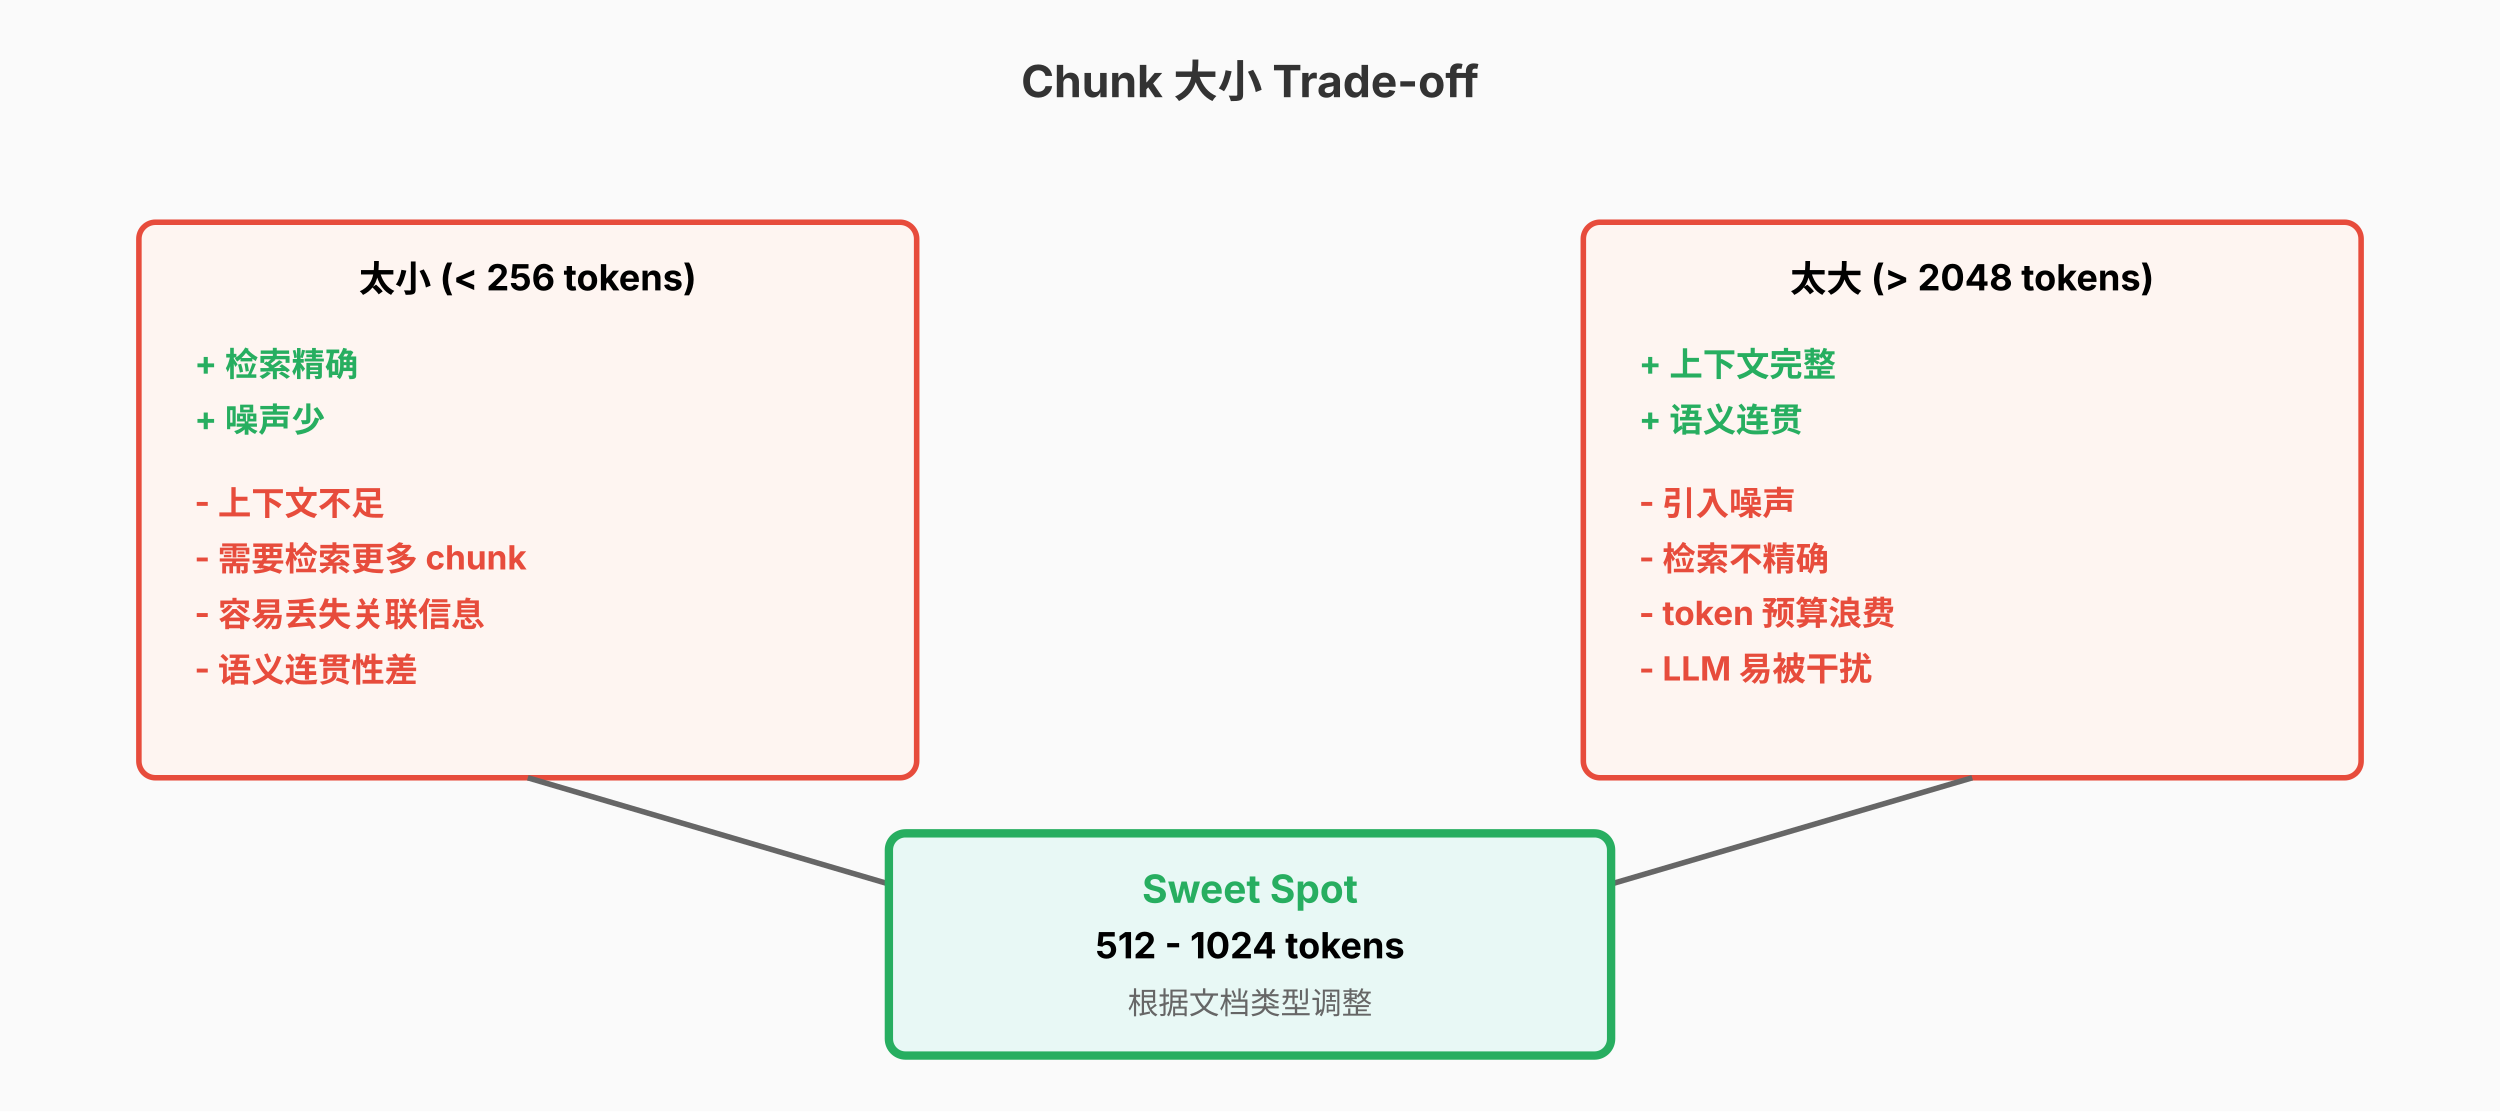
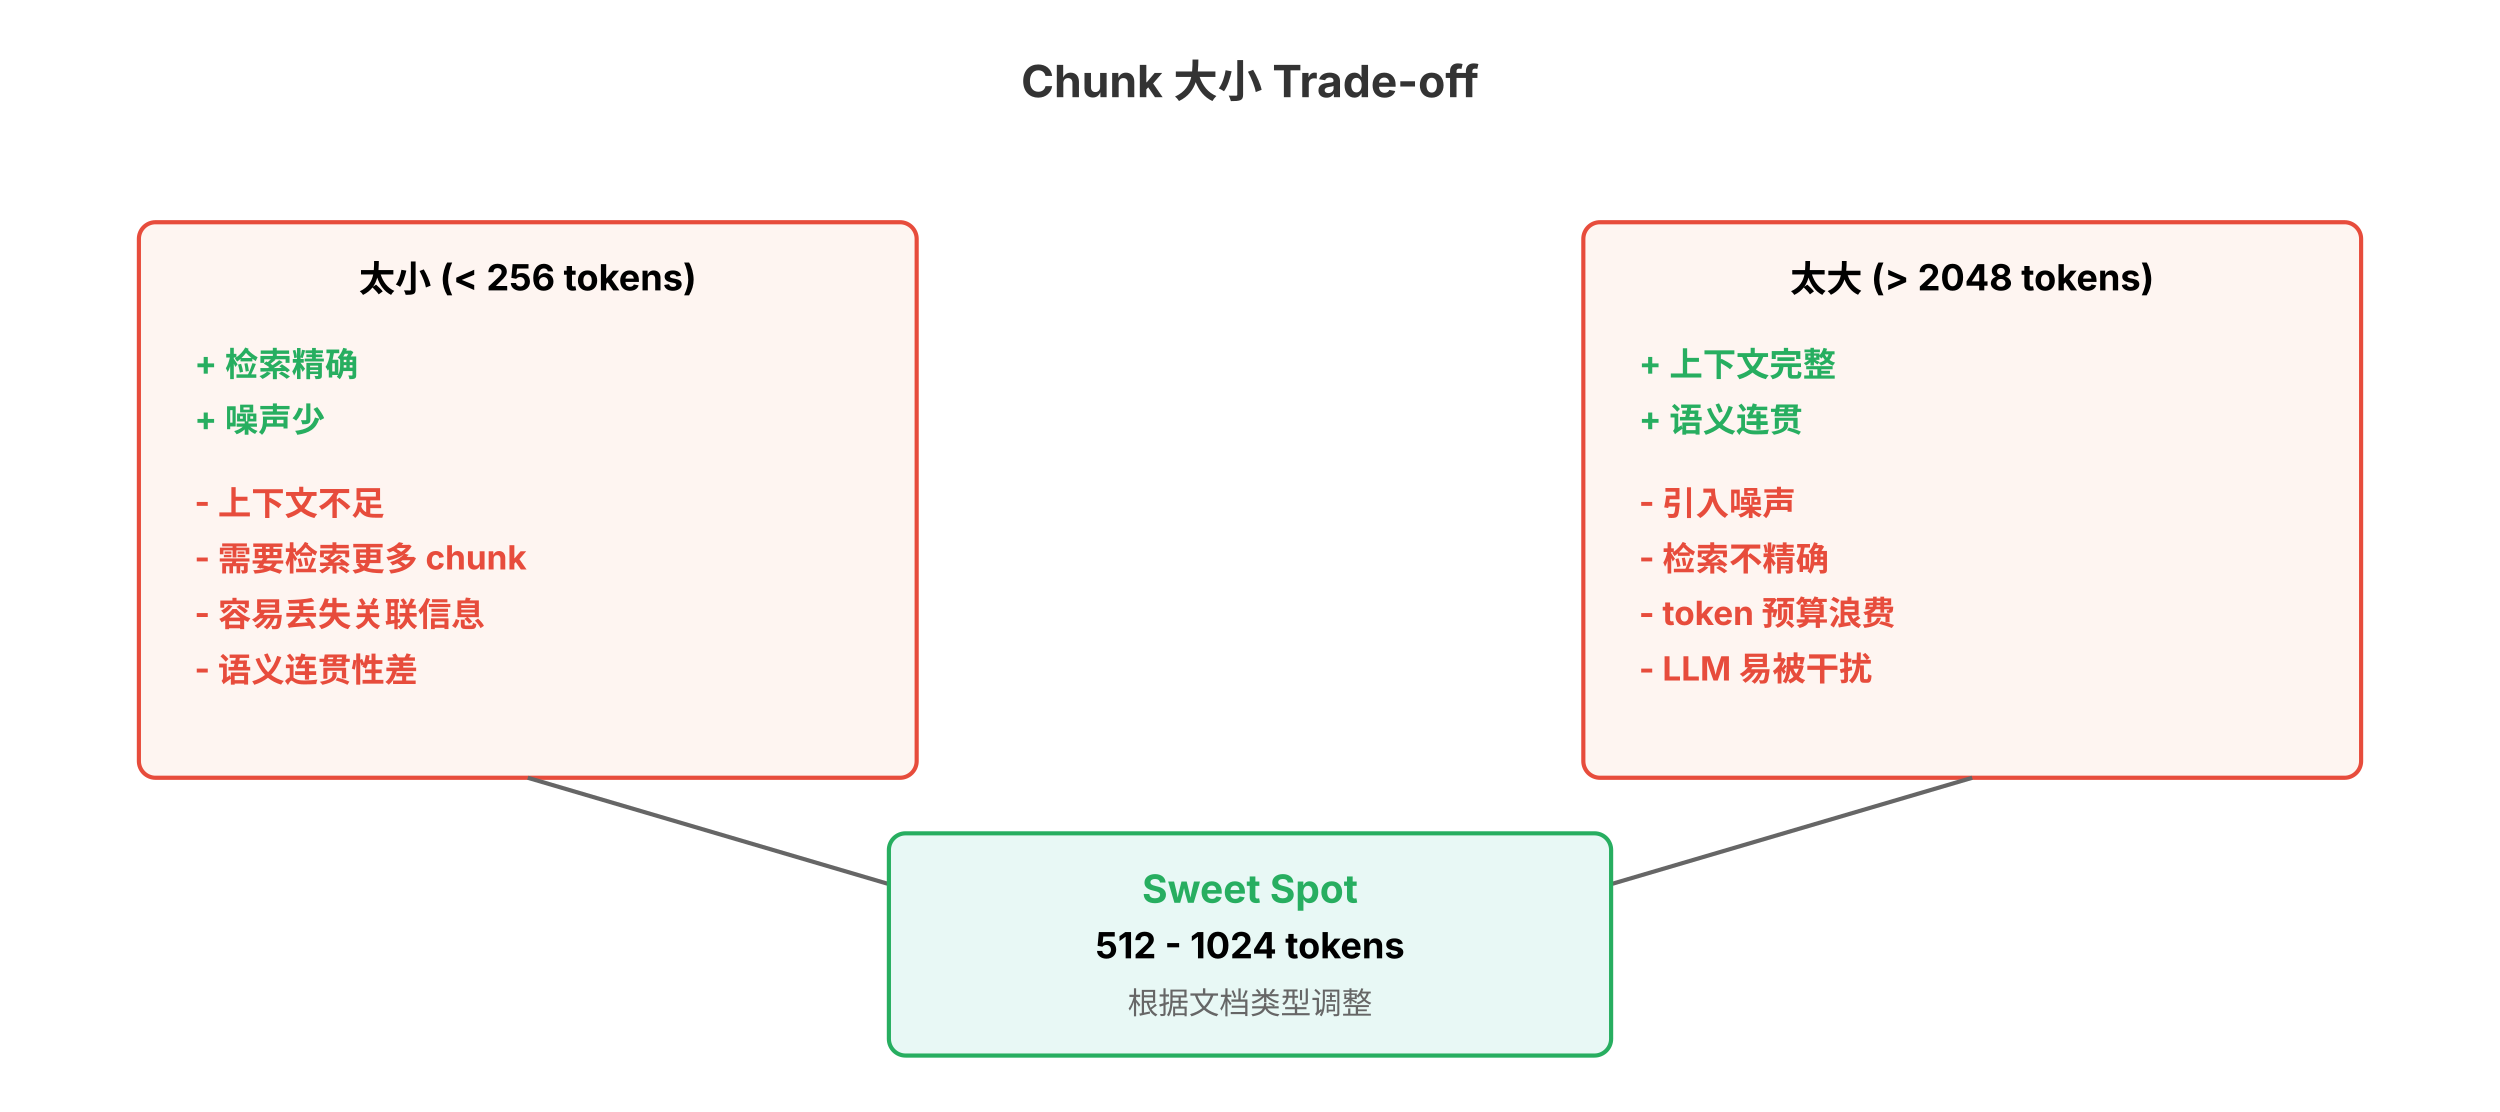
- <svg xmlns="http://www.w3.org/2000/svg" viewBox="0 0 900 400">
-   <defs>
-     <style>
-       text { font-family: system-ui, -apple-system, sans-serif; }
-       .title { font-size: 16px; font-weight: bold; fill: #333; }
-       .label { font-size: 12px; fill: #333; }
-       .label-small { font-size: 11px; fill: #666; }
-       .pro { font-size: 12px; fill: #27ae60; font-weight: bold; }
-       .con { font-size: 12px; fill: #e74c3c; font-weight: bold; }
-     </style>
-   </defs>
-   <rect width="900" height="400" fill="#fafafa" />
-   <text x="450" y="35" class="title" text-anchor="middle">Chunk 大小 Trade-off</text>
+ <svg xmlns="http://www.w3.org/2000/svg" viewBox="0 0 900 400" font-family="system-ui, -apple-system, 'PingFang SC', sans-serif">
+   <text x="450" y="35" text-anchor="middle" font-size="16" font-weight="bold" fill="#333">Chunk 大小 Trade-off</text>
  <g id="too-small">
-     <rect x="50" y="80" width="280" height="200" fill="#fef5f1" stroke="#e74c3c" stroke-width="2" rx="6" />
+     <rect x="50" y="80" width="280" height="200" fill="#fef5f1" stroke="#e74c3c" stroke-width="1.5" rx="6" />
    <text x="190" y="105" text-anchor="middle" font-weight="bold" font-size="13">太小 (&lt; 256 tokens)</text>
-     <text x="70" y="135" class="pro">+ 检索精确</text>
-     <text x="70" y="155" class="pro">+ 噪声少</text>
-     <text x="70" y="185" class="con">- 上下文不足</text>
-     <text x="70" y="205" class="con">- 需要检索更多 chunk</text>
-     <text x="70" y="225" class="con">- 容易丢失关联信息</text>
-     <text x="70" y="245" class="con">- 语义连贯性差</text>
+     <text x="70" y="135" font-size="12" fill="#27ae60" font-weight="bold">+ 检索精确</text>
+     <text x="70" y="155" font-size="12" fill="#27ae60" font-weight="bold">+ 噪声少</text>
+     <text x="70" y="185" font-size="12" fill="#e74c3c" font-weight="bold">- 上下文不足</text>
+     <text x="70" y="205" font-size="12" fill="#e74c3c" font-weight="bold">- 需要检索更多 chunk</text>
+     <text x="70" y="225" font-size="12" fill="#e74c3c" font-weight="bold">- 容易丢失关联信息</text>
+     <text x="70" y="245" font-size="12" fill="#e74c3c" font-weight="bold">- 语义连贯性差</text>
  </g>
  <g id="too-large">
-     <rect x="570" y="80" width="280" height="200" fill="#fef5f1" stroke="#e74c3c" stroke-width="2" rx="6" />
+     <rect x="570" y="80" width="280" height="200" fill="#fef5f1" stroke="#e74c3c" stroke-width="1.5" rx="6" />
    <text x="710" y="105" text-anchor="middle" font-weight="bold" font-size="13">太大 (&gt; 2048 tokens)</text>
-     <text x="590" y="135" class="pro">+ 上下文完整</text>
-     <text x="590" y="155" class="pro">+ 语义连贯</text>
-     <text x="590" y="185" class="con">- 引入噪声</text>
-     <text x="590" y="205" class="con">- 检索不精确</text>
-     <text x="590" y="225" class="con">- token 预算浪费</text>
-     <text x="590" y="245" class="con">- LLM 易被干扰</text>
+     <text x="590" y="135" font-size="12" fill="#27ae60" font-weight="bold">+ 上下文完整</text>
+     <text x="590" y="155" font-size="12" fill="#27ae60" font-weight="bold">+ 语义连贯</text>
+     <text x="590" y="185" font-size="12" fill="#e74c3c" font-weight="bold">- 引入噪声</text>
+     <text x="590" y="205" font-size="12" fill="#e74c3c" font-weight="bold">- 检索不精确</text>
+     <text x="590" y="225" font-size="12" fill="#e74c3c" font-weight="bold">- token 预算浪费</text>
+     <text x="590" y="245" font-size="12" fill="#e74c3c" font-weight="bold">- LLM 易被干扰</text>
  </g>
-   <line x1="190" y1="280" x2="360" y2="330" stroke="#666" stroke-width="2" marker-end="url(#arrowhead)" />
-   <line x1="710" y1="280" x2="540" y2="330" stroke="#666" stroke-width="2" marker-end="url(#arrowhead)" />
+   <line x1="190.0" y1="280.0" x2="353" y2="328" stroke="#666" stroke-width="1.5" />
+   <polygon points="360.0,330.0 351,333 354,323" fill="#666" />
+   <line x1="710.0" y1="280.0" x2="547" y2="328" stroke="#666" stroke-width="1.5" />
+   <polygon points="540.0,330.0 546,323 549,333" fill="#666" />
  <g id="sweet-spot">
-     <rect x="320" y="300" width="260" height="80" fill="#e8f8f5" stroke="#27ae60" stroke-width="3" rx="6" />
+     <rect x="320" y="300" width="260" height="80" fill="#e8f8f5" stroke="#27ae60" stroke-width="1.5" rx="6" />
    <text x="450" y="325" text-anchor="middle" font-weight="bold" font-size="14" fill="#27ae60">Sweet Spot</text>
    <text x="450" y="345" text-anchor="middle" font-weight="bold" font-size="13">512 - 1024 tokens</text>
-     <text x="450" y="365" text-anchor="middle" class="label-small">根据文档类型调整</text>
+     <text x="450" y="365" text-anchor="middle" font-size="11" fill="#666">根据文档类型调整</text>
  </g>
-   <defs>
-     <marker id="arrowhead" markerWidth="10" markerHeight="10" refX="9" refY="3" orient="auto">
-       <polygon points="0 0, 10 3, 0 6" fill="#666" />
-     </marker>
-   </defs>
</svg>
